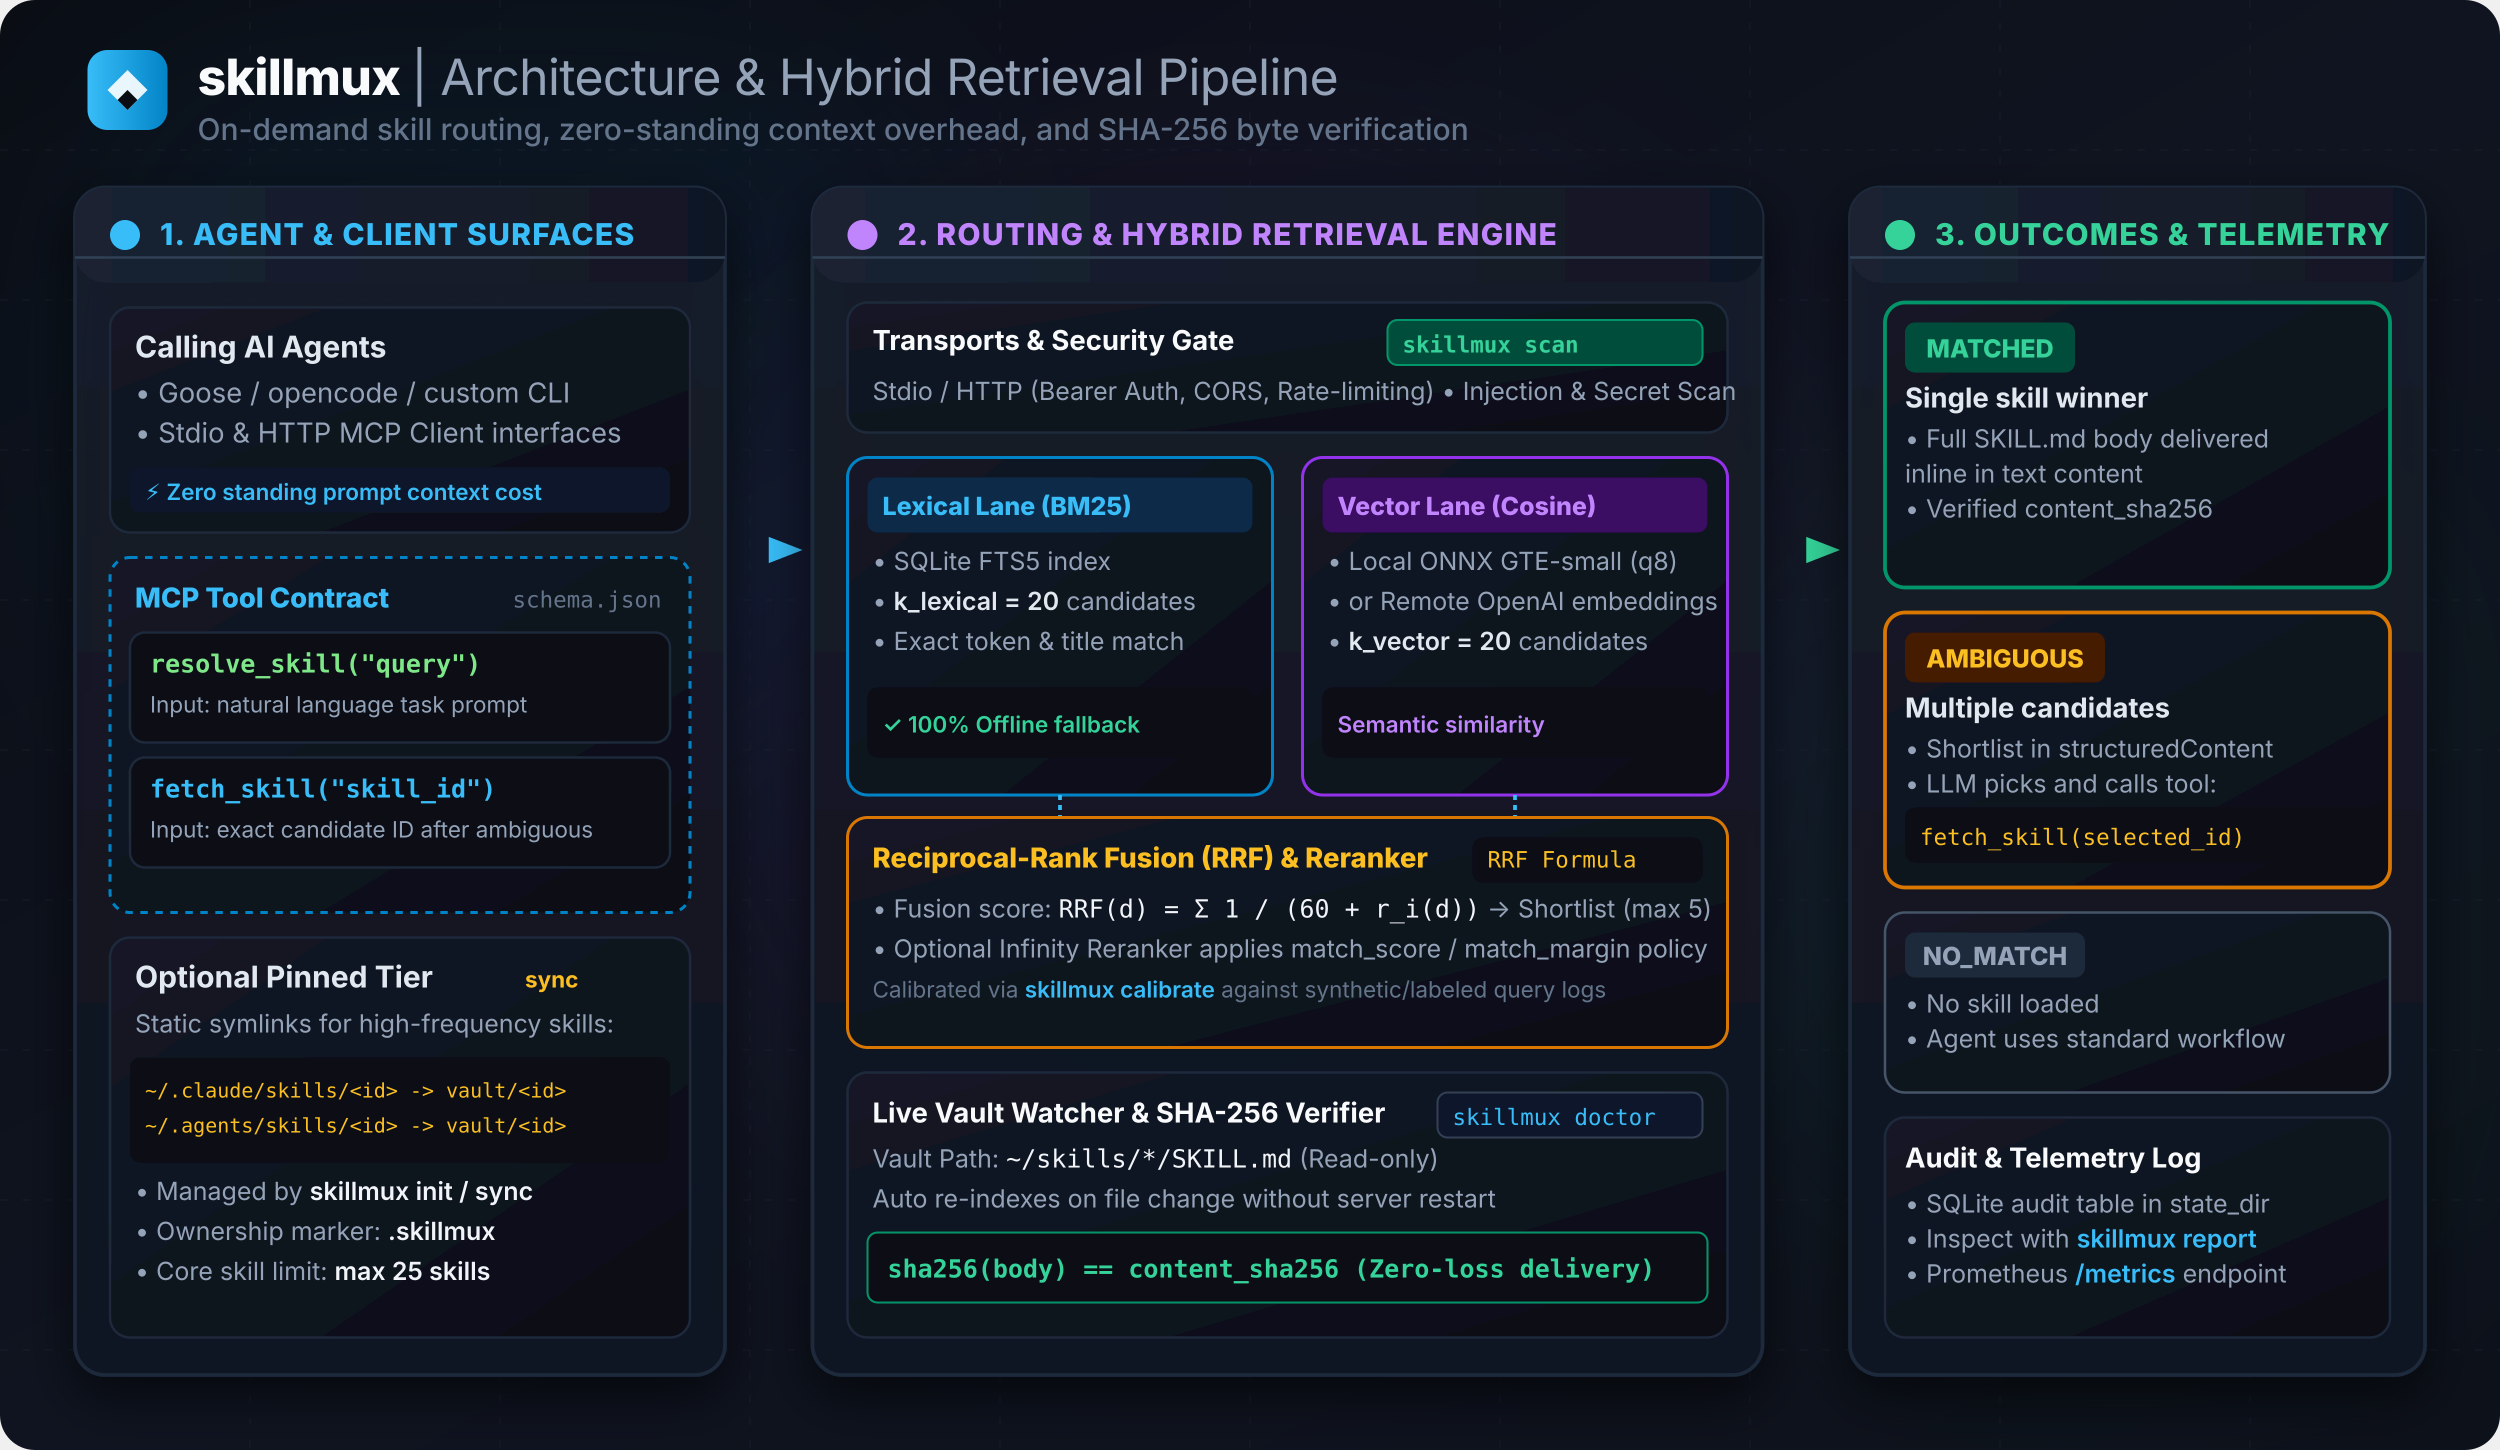
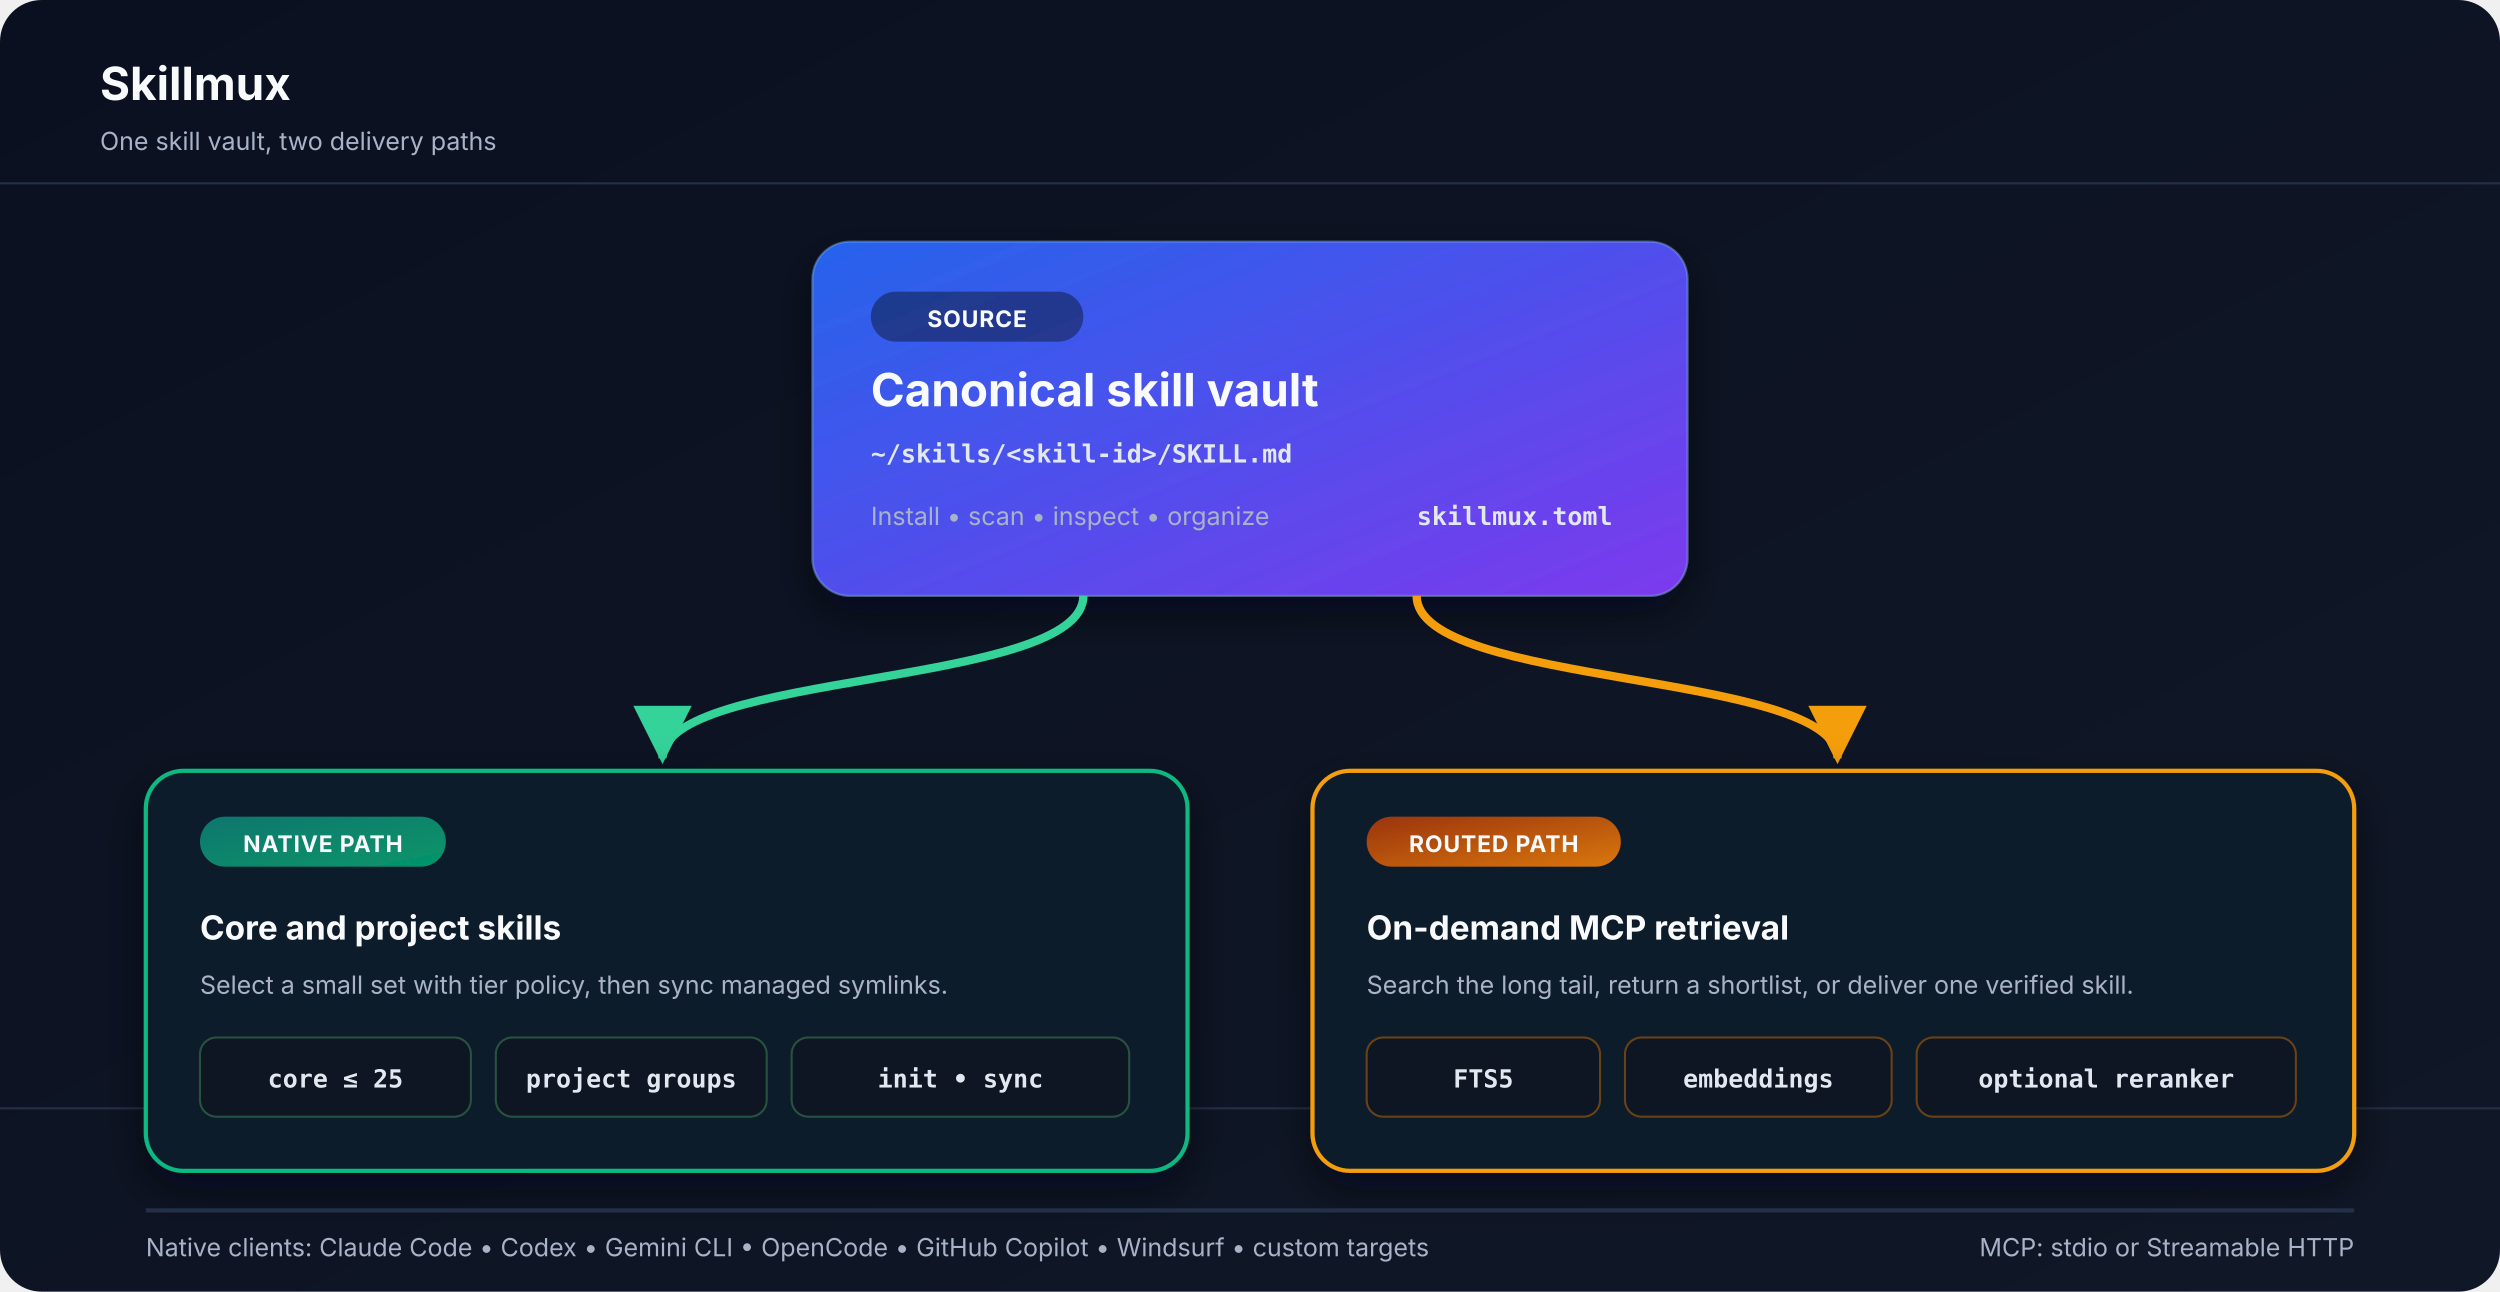
- <svg xmlns="http://www.w3.org/2000/svg" viewBox="0 0 1000 580" width="100%" height="100%">
+ <svg xmlns="http://www.w3.org/2000/svg" viewBox="0 0 1200 620" role="img" aria-labelledby="title desc">
  <defs>
-     <linearGradient id="bg-canvas" x1="0%" y1="0%" x2="100%" y2="100%">
-       <stop offset="0%" stop-color="#0a0d14" />
-       <stop offset="50%" stop-color="#0f1420" />
-       <stop offset="100%" stop-color="#0d111a" />
+     <linearGradient id="background" x1="0" y1="0" x2="1" y2="1">
+       <stop offset="0" stop-color="#0b1020" />
+       <stop offset="1" stop-color="#101827" />
    </linearGradient>
-     <linearGradient id="card-bg" x1="0%" y1="0%" x2="0%" y2="100%">
-       <stop offset="0%" stop-color="#161d2a" stop-opacity="0.95" />
-       <stop offset="100%" stop-color="#0f1420" stop-opacity="0.98" />
+     <linearGradient id="vault" x1="0" y1="0" x2="1" y2="1">
+       <stop offset="0" stop-color="#2563eb" />
+       <stop offset="1" stop-color="#7c3aed" />
    </linearGradient>
-     <linearGradient id="inner-card-bg" x1="0%" y1="0%" x2="100%" y2="100%">
-       <stop offset="0%" stop-color="#131926" />
-       <stop offset="100%" stop-color="#0b0e17" />
+     <linearGradient id="native" x1="0" y1="0" x2="1" y2="1">
+       <stop offset="0" stop-color="#0f766e" />
+       <stop offset="1" stop-color="#059669" />
    </linearGradient>
-     <linearGradient id="header-bg" x1="0%" y1="0%" x2="100%" y2="0%">
-       <stop offset="0%" stop-color="#1a2333" />
-       <stop offset="100%" stop-color="#111724" />
+     <linearGradient id="route" x1="0" y1="0" x2="1" y2="1">
+       <stop offset="0" stop-color="#9a3412" />
+       <stop offset="1" stop-color="#d97706" />
    </linearGradient>
-     <linearGradient id="cyan-glow" x1="0%" y1="0%" x2="100%" y2="0%">
-       <stop offset="0%" stop-color="#38bdf8" />
-       <stop offset="100%" stop-color="#0284c7" />
-     </linearGradient>
-     <linearGradient id="purple-glow" x1="0%" y1="0%" x2="100%" y2="0%">
-       <stop offset="0%" stop-color="#c084fc" />
-       <stop offset="100%" stop-color="#9333ea" />
-     </linearGradient>
-     <linearGradient id="emerald-glow" x1="0%" y1="0%" x2="100%" y2="0%">
-       <stop offset="0%" stop-color="#34d399" />
-       <stop offset="100%" stop-color="#059669" />
-     </linearGradient>
-     <linearGradient id="amber-glow" x1="0%" y1="0%" x2="100%" y2="0%">
-       <stop offset="0%" stop-color="#fbbf24" />
-       <stop offset="100%" stop-color="#d97706" />
-     </linearGradient>
-     <linearGradient id="flow-cyan" x1="0%" y1="0%" x2="100%" y2="0%">
-       <stop offset="0%" stop-color="#38bdf8" stop-opacity="0.2" />
-       <stop offset="50%" stop-color="#38bdf8" />
-       <stop offset="100%" stop-color="#c084fc" />
-     </linearGradient>
-     <linearGradient id="flow-emerald" x1="0%" y1="0%" x2="100%" y2="0%">
-       <stop offset="0%" stop-color="#c084fc" />
-       <stop offset="50%" stop-color="#34d399" />
-       <stop offset="100%" stop-color="#34d399" />
-     </linearGradient>
-     <marker id="arr-cyan" viewBox="0 0 10 10" refX="7" refY="5" markerWidth="6" markerHeight="6" orient="auto-start-reverse">
-       <path d="M 0 1.5 L 9 5 L 0 8.5 z" fill="#38bdf8" />
+     <filter id="shadow" x="-20%" y="-20%" width="140%" height="140%">
+       <feDropShadow dx="0" dy="8" stdDeviation="10" flood-color="#020617" flood-opacity="0.55" />
+     </filter>
+     <marker id="arrow-green" viewBox="0 0 10 10" refX="9" refY="5" markerWidth="7" markerHeight="7" orient="auto">
+       <path d="M 0 0 L 10 5 L 0 10 z" fill="#34d399" />
    </marker>
-     <marker id="arr-purple" viewBox="0 0 10 10" refX="7" refY="5" markerWidth="6" markerHeight="6" orient="auto-start-reverse">
-       <path d="M 0 1.5 L 9 5 L 0 8.5 z" fill="#c084fc" />
+     <marker id="arrow-amber" viewBox="0 0 10 10" refX="9" refY="5" markerWidth="7" markerHeight="7" orient="auto">
+       <path d="M 0 0 L 10 5 L 0 10 z" fill="#f59e0b" />
    </marker>
-     <marker id="arr-emerald" viewBox="0 0 10 10" refX="7" refY="5" markerWidth="6" markerHeight="6" orient="auto-start-reverse">
-       <path d="M 0 1.5 L 9 5 L 0 8.5 z" fill="#34d399" />
-     </marker>
-     <filter id="drop-shadow" x="-10%" y="-10%" width="120%" height="120%">
-       <feDropShadow dx="0" dy="8" stdDeviation="10" flood-color="#000000" flood-opacity="0.6" />
-     </filter>
-     <filter id="glow-cyan-filter" x="-20%" y="-20%" width="140%" height="140%">
-       <feGaussianBlur stdDeviation="3" result="blur" />
-       <feComposite in="SourceGraphic" in2="blur" operator="over" />
-     </filter>
+     <style>
+       .heading { font: 700 22px system-ui, -apple-system, sans-serif; fill: #f8fafc; }
+       .subheading { font: 700 16px system-ui, -apple-system, sans-serif; fill: #f8fafc; }
+       .label { font: 600 13px system-ui, -apple-system, sans-serif; fill: #e2e8f0; }
+       .body { font: 12px system-ui, -apple-system, sans-serif; fill: #a8b3c7; }
+       .mono { font: 600 12px ui-monospace, SFMono-Regular, Menlo, monospace; fill: #e2e8f0; }
+       .chip { font: 700 11px system-ui, -apple-system, sans-serif; fill: #f8fafc; letter-spacing: .4px; }
+     </style>
  </defs>
-   <rect width="1000" height="580" rx="14" fill="url(#bg-canvas)" />
-   <circle cx="200" cy="150" r="180" fill="#0284c7" opacity="0.06" filter="blur(40px)" />
-   <circle cx="500" cy="280" r="220" fill="#9333ea" opacity="0.07" filter="blur(50px)" />
-   <circle cx="850" cy="350" r="180" fill="#059669" opacity="0.06" filter="blur(40px)" />
-   <path d="M 0 60 H 1000 M 0 120 H 1000 M 0 180 H 1000 M 0 240 H 1000 M 0 300 H 1000 M 0 360 H 1000 M 0 420 H 1000 M 0 480 H 1000 M 0 540 H 1000" stroke="#1e293b" stroke-width="0.5" stroke-dasharray="3,6" opacity="0.4" />
-   <path d="M 100 0 V 580 M 200 0 V 580 M 300 0 V 580 M 400 0 V 580 M 500 0 V 580 M 600 0 V 580 M 700 0 V 580 M 800 0 V 580 M 900 0 V 580" stroke="#1e293b" stroke-width="0.5" stroke-dasharray="3,6" opacity="0.4" />
-   <g transform="translate(35, 38)">
-     <rect x="0" y="-18" width="32" height="32" rx="8" fill="url(#cyan-glow)" />
-     <path d="M 8 -2 L 16 -10 L 24 -2 L 16 6 z" fill="#ffffff" opacity="0.9" />
-     <path d="M 12 2 L 16 -2 L 20 2 L 16 6 z" fill="#0a0d14" />
-     <text x="44" y="0" font-family="system-ui, -apple-system, sans-serif" font-size="20" font-weight="800" fill="#f8fafc" letter-spacing="-0.3">skillmux <tspan font-weight="400" fill="#94a3b8">| Architecture &amp; Hybrid Retrieval Pipeline</tspan>
-     </text>
-     <text x="44" y="18" font-family="system-ui, -apple-system, sans-serif" font-size="12" font-weight="500" fill="#64748b">On-demand skill routing, zero-standing context overhead, and SHA-256 byte verification</text>
+   <rect width="1200" height="620" rx="20" fill="url(#background)" />
+   <path d="M0 88H1200 M0 532H1200" stroke="#243047" stroke-width="1" />
+   <text x="48" y="48" class="heading">Skillmux</text>
+   <text x="48" y="72" class="body">One skill vault, two delivery paths</text>
+   <g filter="url(#shadow)">
+     <rect x="390" y="116" width="420" height="170" rx="18" fill="url(#vault)" stroke="#93c5fd" stroke-opacity=".35" />
+     <rect x="418" y="140" width="102" height="24" rx="12" fill="#0b1020" fill-opacity=".45" />
+     <text x="469" y="157" text-anchor="middle" class="chip">SOURCE</text>
+     <text x="418" y="195" class="heading">Canonical skill vault</text>
+     <text x="418" y="222" class="mono">~/skills/&lt;skill-id&gt;/SKILL.md</text>
+     <text x="418" y="252" class="body">Install • scan • inspect • organize</text>
+     <text x="774" y="252" text-anchor="end" class="mono">skillmux.toml</text>
  </g>
-   <g transform="translate(30, 75)" filter="url(#drop-shadow)">
-     <rect width="260" height="475" rx="12" fill="url(#card-bg)" stroke="#1e293b" stroke-width="1.5" />
-     <rect x="0" y="0" width="260" height="38" rx="12" fill="url(#header-bg)" />
-     <path d="M 0 28 H 260" stroke="#334155" stroke-width="1" />
-     <circle cx="20" cy="19" r="6" fill="#38bdf8" />
-     <text x="34" y="23" font-family="system-ui, -apple-system, sans-serif" font-size="12" font-weight="800" fill="#38bdf8" letter-spacing="0.5">1. AGENT &amp; CLIENT SURFACES</text>
-     <rect x="14" y="48" width="232" height="90" rx="8" fill="url(#inner-card-bg)" stroke="#1e293b" stroke-width="1" />
-     <text x="24" y="68" font-family="system-ui, -apple-system, sans-serif" font-size="12" font-weight="700" fill="#e2e8f0">Calling AI Agents</text>
-     <text x="24" y="86" font-family="system-ui, -apple-system, sans-serif" font-size="11" fill="#94a3b8">• Goose / opencode / custom CLI</text>
-     <text x="24" y="102" font-family="system-ui, -apple-system, sans-serif" font-size="11" fill="#94a3b8">• Stdio &amp; HTTP MCP Client interfaces</text>
-     <rect x="22" y="112" width="216" height="18" rx="4" fill="#0f172a" />
-     <text x="28" y="125" font-family="system-ui, -apple-system, sans-serif" font-size="9" font-weight="600" fill="#38bdf8">⚡ Zero standing prompt context cost</text>
-     <rect x="14" y="148" width="232" height="142" rx="8" fill="url(#inner-card-bg)" stroke="#0284c7" stroke-dasharray="3,3" stroke-width="1.2" />
-     <text x="24" y="168" font-family="system-ui, -apple-system, sans-serif" font-size="11" font-weight="800" fill="#38bdf8">MCP Tool Contract</text>
-     <text x="175" y="168" font-family="ui-monospace, monospace" font-size="9" fill="#64748b">schema.json</text>
-     <rect x="22" y="178" width="216" height="44" rx="6" fill="#090d16" stroke="#1e293b" stroke-width="1" />
-     <text x="30" y="194" font-family="ui-monospace, SFMono-Regular, monospace" font-size="10" font-weight="700" fill="#7ee787">resolve_skill("query")</text>
-     <text x="30" y="210" font-family="system-ui, -apple-system, sans-serif" font-size="9" fill="#94a3b8">Input: natural language task prompt</text>
-     <rect x="22" y="228" width="216" height="44" rx="6" fill="#090d16" stroke="#1e293b" stroke-width="1" />
-     <text x="30" y="244" font-family="ui-monospace, SFMono-Regular, monospace" font-size="10" font-weight="700" fill="#38bdf8">fetch_skill("skill_id")</text>
-     <text x="30" y="260" font-family="system-ui, -apple-system, sans-serif" font-size="9" fill="#94a3b8">Input: exact candidate ID after ambiguous</text>
-     <rect x="14" y="300" width="232" height="160" rx="8" fill="url(#inner-card-bg)" stroke="#1e293b" stroke-width="1" />
-     <text x="24" y="320" font-family="system-ui, -apple-system, sans-serif" font-size="12" font-weight="700" fill="#e2e8f0">Optional Pinned Tier</text>
-     <text x="180" y="320" font-family="system-ui, -apple-system, sans-serif" font-size="9" font-weight="700" fill="#fbbf24">sync</text>
-     <text x="24" y="338" font-family="system-ui, -apple-system, sans-serif" font-size="10" fill="#94a3b8">Static symlinks for high-frequency skills:</text>
-     <rect x="22" y="348" width="216" height="42" rx="4" fill="#090d16" />
-     <text x="28" y="364" font-family="ui-monospace, SFMono-Regular, monospace" font-size="8" fill="#fbbf24">~/.claude/skills/&lt;id&gt; -&gt; vault/&lt;id&gt;</text>
-     <text x="28" y="378" font-family="ui-monospace, SFMono-Regular, monospace" font-size="8" fill="#fbbf24">~/.agents/skills/&lt;id&gt; -&gt; vault/&lt;id&gt;</text>
-     <text x="24" y="405" font-family="system-ui, -apple-system, sans-serif" font-size="10" fill="#94a3b8">• Managed by <tspan fill="#f1f5f9" font-weight="600">skillmux init / sync</tspan>
-     </text>
-     <text x="24" y="421" font-family="system-ui, -apple-system, sans-serif" font-size="10" fill="#94a3b8">• Ownership marker: <tspan fill="#f1f5f9" font-weight="600">.skillmux</tspan>
-     </text>
-     <text x="24" y="437" font-family="system-ui, -apple-system, sans-serif" font-size="10" fill="#94a3b8">• Core skill limit: <tspan fill="#f1f5f9" font-weight="600">max 25 skills</tspan>
-     </text>
+   <path d="M520 286 C520 330 318 322 318 364" fill="none" stroke="#34d399" stroke-width="4" marker-end="url(#arrow-green)" />
+   <path d="M680 286 C680 330 882 322 882 364" fill="none" stroke="#f59e0b" stroke-width="4" marker-end="url(#arrow-amber)" />
+   <g filter="url(#shadow)">
+     <rect x="70" y="370" width="500" height="192" rx="18" fill="#111c2c" stroke="#10b981" stroke-width="2" />
+     <rect x="96" y="392" width="118" height="24" rx="12" fill="url(#native)" />
+     <text x="155" y="409" text-anchor="middle" class="chip">NATIVE PATH</text>
+     <text x="96" y="451" class="subheading">Core and project skills</text>
+     <text x="96" y="477" class="body">Select a small set with tier policy, then sync managed symlinks.</text>
+     <rect x="96" y="498" width="130" height="38" rx="8" fill="#0b1321" stroke="#28533f" />
+     <text x="161" y="522" text-anchor="middle" class="mono">core ≤ 25</text>
+     <rect x="238" y="498" width="130" height="38" rx="8" fill="#0b1321" stroke="#28533f" />
+     <text x="303" y="522" text-anchor="middle" class="mono">project groups</text>
+     <rect x="380" y="498" width="162" height="38" rx="8" fill="#0b1321" stroke="#28533f" />
+     <text x="461" y="522" text-anchor="middle" class="mono">init • sync</text>
  </g>
-   <path d="M 290 220 H 318" stroke="url(#flow-cyan)" stroke-width="2.5" marker-end="url(#arr-cyan)" />
-   <g transform="translate(325, 75)" filter="url(#drop-shadow)">
-     <rect width="380" height="475" rx="12" fill="url(#card-bg)" stroke="#1e293b" stroke-width="1.5" />
-     <rect x="0" y="0" width="380" height="38" rx="12" fill="url(#header-bg)" />
-     <path d="M 0 28 H 380" stroke="#334155" stroke-width="1" />
-     <circle cx="20" cy="19" r="6" fill="#c084fc" />
-     <text x="34" y="23" font-family="system-ui, -apple-system, sans-serif" font-size="12" font-weight="800" fill="#c084fc" letter-spacing="0.5">2. ROUTING &amp; HYBRID RETRIEVAL ENGINE</text>
-     <rect x="14" y="46" width="352" height="52" rx="8" fill="url(#inner-card-bg)" stroke="#1e293b" stroke-width="1" />
-     <text x="24" y="65" font-family="system-ui, -apple-system, sans-serif" font-size="11" font-weight="700" fill="#f8fafc">Transports &amp; Security Gate</text>
-     <rect x="230" y="53" width="126" height="18" rx="4" fill="#064e3b" stroke="#059669" stroke-width="0.8" />
-     <text x="236" y="66" font-family="ui-monospace, monospace" font-size="9" font-weight="700" fill="#34d399">skillmux scan</text>
-     <text x="24" y="85" font-family="system-ui, -apple-system, sans-serif" font-size="10" fill="#94a3b8">Stdio / HTTP (Bearer Auth, CORS, Rate-limiting) • Injection &amp; Secret Scan</text>
-     <rect x="14" y="108" width="170" height="135" rx="8" fill="url(#inner-card-bg)" stroke="#0284c7" stroke-width="1.2" />
-     <rect x="22" y="116" width="154" height="22" rx="4" fill="#0c2a4a" />
-     <text x="28" y="131" font-family="system-ui, -apple-system, sans-serif" font-size="10" font-weight="800" fill="#38bdf8">Lexical Lane (BM25)</text>
-     <text x="24" y="153" font-family="system-ui, -apple-system, sans-serif" font-size="10" fill="#94a3b8">• SQLite FTS5 index</text>
-     <text x="24" y="169" font-family="system-ui, -apple-system, sans-serif" font-size="10" fill="#94a3b8">• <tspan font-weight="600" fill="#e2e8f0">k_lexical = 20</tspan> candidates</text>
-     <text x="24" y="185" font-family="system-ui, -apple-system, sans-serif" font-size="10" fill="#94a3b8">• Exact token &amp; title match</text>
-     <rect x="22" y="200" width="154" height="28" rx="4" fill="#090d16" />
-     <text x="28" y="218" font-family="system-ui, -apple-system, sans-serif" font-size="9" font-weight="600" fill="#34d399">✓ 100% Offline fallback</text>
-     <rect x="196" y="108" width="170" height="135" rx="8" fill="url(#inner-card-bg)" stroke="#9333ea" stroke-width="1.2" />
-     <rect x="204" y="116" width="154" height="22" rx="4" fill="#3b0764" />
-     <text x="210" y="131" font-family="system-ui, -apple-system, sans-serif" font-size="10" font-weight="800" fill="#c084fc">Vector Lane (Cosine)</text>
-     <text x="206" y="153" font-family="system-ui, -apple-system, sans-serif" font-size="10" fill="#94a3b8">• Local ONNX GTE-small (q8)</text>
-     <text x="206" y="169" font-family="system-ui, -apple-system, sans-serif" font-size="10" fill="#94a3b8">• or Remote OpenAI embeddings</text>
-     <text x="206" y="185" font-family="system-ui, -apple-system, sans-serif" font-size="10" fill="#94a3b8">• <tspan font-weight="600" fill="#e2e8f0">k_vector = 20</tspan> candidates</text>
-     <rect x="204" y="200" width="154" height="28" rx="4" fill="#090d16" />
-     <text x="210" y="218" font-family="system-ui, -apple-system, sans-serif" font-size="9" font-weight="600" fill="#c084fc">Semantic similarity</text>
-     <path d="M 99 243 V 252 M 281 243 V 252" stroke="#38bdf8" stroke-width="1.5" stroke-dasharray="2,2" />
-     <rect x="14" y="252" width="352" height="92" rx="8" fill="url(#inner-card-bg)" stroke="#d97706" stroke-width="1.2" />
-     <text x="24" y="272" font-family="system-ui, -apple-system, sans-serif" font-size="11" font-weight="800" fill="#fbbf24">Reciprocal-Rank Fusion (RRF) &amp; Reranker</text>
-     <rect x="264" y="260" width="92" height="18" rx="4" fill="#090d16" />
-     <text x="270" y="272" font-family="ui-monospace, monospace" font-size="9" fill="#fbbf24">RRF Formula</text>
-     <text x="24" y="292" font-family="system-ui, -apple-system, sans-serif" font-size="10" fill="#94a3b8">• Fusion score: <tspan font-family="ui-monospace, monospace" fill="#f1f5f9">RRF(d) = Σ 1 / (60 + r_i(d))</tspan> → Shortlist (max 5)</text>
-     <text x="24" y="308" font-family="system-ui, -apple-system, sans-serif" font-size="10" fill="#94a3b8">• Optional Infinity Reranker applies match_score / match_margin policy</text>
-     <text x="24" y="324" font-family="system-ui, -apple-system, sans-serif" font-size="9" fill="#64748b">Calibrated via <tspan fill="#38bdf8" font-weight="600">skillmux calibrate</tspan> against synthetic/labeled query logs</text>
-     <rect x="14" y="354" width="352" height="106" rx="8" fill="url(#inner-card-bg)" stroke="#1e293b" stroke-width="1" />
-     <text x="24" y="374" font-family="system-ui, -apple-system, sans-serif" font-size="11" font-weight="700" fill="#f8fafc">Live Vault Watcher &amp; SHA-256 Verifier</text>
-     <rect x="250" y="362" width="106" height="18" rx="4" fill="#0f172a" stroke="#334155" stroke-width="0.8" />
-     <text x="256" y="375" font-family="ui-monospace, monospace" font-size="9" fill="#38bdf8">skillmux doctor</text>
-     <text x="24" y="392" font-family="system-ui, -apple-system, sans-serif" font-size="10" fill="#94a3b8">Vault Path: <tspan fill="#f1f5f9" font-family="ui-monospace, monospace">~/skills/*/SKILL.md</tspan> (Read-only)</text>
-     <text x="24" y="408" font-family="system-ui, -apple-system, sans-serif" font-size="10" fill="#94a3b8">Auto re-indexes on file change without server restart</text>
-     <rect x="22" y="418" width="336" height="28" rx="4" fill="#090d16" stroke="#059669" stroke-width="0.8" />
-     <text x="30" y="436" font-family="ui-monospace, SFMono-Regular, monospace" font-size="10" font-weight="600" fill="#34d399">sha256(body) == content_sha256 (Zero-loss delivery)</text>
+   <g filter="url(#shadow)">
+     <rect x="630" y="370" width="500" height="192" rx="18" fill="#111c2c" stroke="#f59e0b" stroke-width="2" />
+     <rect x="656" y="392" width="122" height="24" rx="12" fill="url(#route)" />
+     <text x="717" y="409" text-anchor="middle" class="chip">ROUTED PATH</text>
+     <text x="656" y="451" class="subheading">On-demand MCP retrieval</text>
+     <text x="656" y="477" class="body">Search the long tail, return a shortlist, or deliver one verified skill.</text>
+     <rect x="656" y="498" width="112" height="38" rx="8" fill="#0b1321" stroke="#674316" />
+     <text x="712" y="522" text-anchor="middle" class="mono">FTS5</text>
+     <rect x="780" y="498" width="128" height="38" rx="8" fill="#0b1321" stroke="#674316" />
+     <text x="844" y="522" text-anchor="middle" class="mono">embeddings</text>
+     <rect x="920" y="498" width="182" height="38" rx="8" fill="#0b1321" stroke="#674316" />
+     <text x="1011" y="522" text-anchor="middle" class="mono">optional reranker</text>
  </g>
-   <path d="M 705 220 H 733" stroke="url(#flow-emerald)" stroke-width="2.5" marker-end="url(#arr-emerald)" />
-   <g transform="translate(740, 75)" filter="url(#drop-shadow)">
-     <rect width="230" height="475" rx="12" fill="url(#card-bg)" stroke="#1e293b" stroke-width="1.5" />
-     <rect x="0" y="0" width="230" height="38" rx="12" fill="url(#header-bg)" />
-     <path d="M 0 28 H 230" stroke="#334155" stroke-width="1" />
-     <circle cx="20" cy="19" r="6" fill="#34d399" />
-     <text x="34" y="23" font-family="system-ui, -apple-system, sans-serif" font-size="12" font-weight="800" fill="#34d399" letter-spacing="0.5">3. OUTCOMES &amp; TELEMETRY</text>
-     <rect x="14" y="46" width="202" height="114" rx="8" fill="url(#inner-card-bg)" stroke="#059669" stroke-width="1.5" />
-     <rect x="22" y="54" width="68" height="20" rx="4" fill="#064e3b" />
-     <text x="56" y="68" text-anchor="middle" font-family="system-ui, -apple-system, sans-serif" font-size="10" font-weight="800" fill="#34d399">MATCHED</text>
-     <text x="22" y="88" font-family="system-ui, -apple-system, sans-serif" font-size="11" font-weight="700" fill="#e2e8f0">Single skill winner</text>
-     <text x="22" y="104" font-family="system-ui, -apple-system, sans-serif" font-size="10" fill="#94a3b8">• Full SKILL.md body delivered</text>
-     <text x="22" y="118" font-family="system-ui, -apple-system, sans-serif" font-size="10" fill="#94a3b8">  inline in text content</text>
-     <text x="22" y="132" font-family="system-ui, -apple-system, sans-serif" font-size="10" fill="#94a3b8">• Verified content_sha256</text>
-     <rect x="14" y="170" width="202" height="110" rx="8" fill="url(#inner-card-bg)" stroke="#d97706" stroke-width="1.5" />
-     <rect x="22" y="178" width="80" height="20" rx="4" fill="#451a03" />
-     <text x="62" y="192" text-anchor="middle" font-family="system-ui, -apple-system, sans-serif" font-size="10" font-weight="800" fill="#fbbf24">AMBIGUOUS</text>
-     <text x="22" y="212" font-family="system-ui, -apple-system, sans-serif" font-size="11" font-weight="700" fill="#e2e8f0">Multiple candidates</text>
-     <text x="22" y="228" font-family="system-ui, -apple-system, sans-serif" font-size="10" fill="#94a3b8">• Shortlist in structuredContent</text>
-     <text x="22" y="242" font-family="system-ui, -apple-system, sans-serif" font-size="10" fill="#94a3b8">• LLM picks and calls tool:</text>
-     <rect x="22" y="248" width="186" height="22" rx="4" fill="#090d16" />
-     <text x="28" y="263" font-family="ui-monospace, monospace" font-size="9" fill="#fbbf24">fetch_skill(selected_id)</text>
-     <rect x="14" y="290" width="202" height="72" rx="8" fill="url(#inner-card-bg)" stroke="#475569" stroke-width="1" />
-     <rect x="22" y="298" width="72" height="18" rx="4" fill="#1e293b" />
-     <text x="58" y="311" text-anchor="middle" font-family="system-ui, -apple-system, sans-serif" font-size="10" font-weight="800" fill="#94a3b8">NO_MATCH</text>
-     <text x="22" y="330" font-family="system-ui, -apple-system, sans-serif" font-size="10" fill="#94a3b8">• No skill loaded</text>
-     <text x="22" y="344" font-family="system-ui, -apple-system, sans-serif" font-size="10" fill="#94a3b8">• Agent uses standard workflow</text>
-     <rect x="14" y="372" width="202" height="88" rx="8" fill="url(#inner-card-bg)" stroke="#1e293b" stroke-width="1" />
-     <text x="22" y="392" font-family="system-ui, -apple-system, sans-serif" font-size="11" font-weight="700" fill="#f8fafc">Audit &amp; Telemetry Log</text>
-     <text x="22" y="410" font-family="system-ui, -apple-system, sans-serif" font-size="10" fill="#94a3b8">• SQLite audit table in state_dir</text>
-     <text x="22" y="424" font-family="system-ui, -apple-system, sans-serif" font-size="10" fill="#94a3b8">• Inspect with <tspan fill="#38bdf8" font-weight="600">skillmux report</tspan>
-     </text>
-     <text x="22" y="438" font-family="system-ui, -apple-system, sans-serif" font-size="10" fill="#94a3b8">• Prometheus <tspan fill="#38bdf8" font-weight="600">/metrics</tspan> endpoint</text>
+   <g>
+     <rect x="70" y="580" width="1060" height="2" fill="#243047" />
+     <text x="70" y="603" class="body">Native clients: Claude Code • Codex • Gemini CLI • OpenCode • GitHub Copilot • Windsurf • custom targets</text>
+     <text x="1130" y="603" text-anchor="end" class="body">MCP: stdio or Streamable HTTP</text>
  </g>
</svg>
